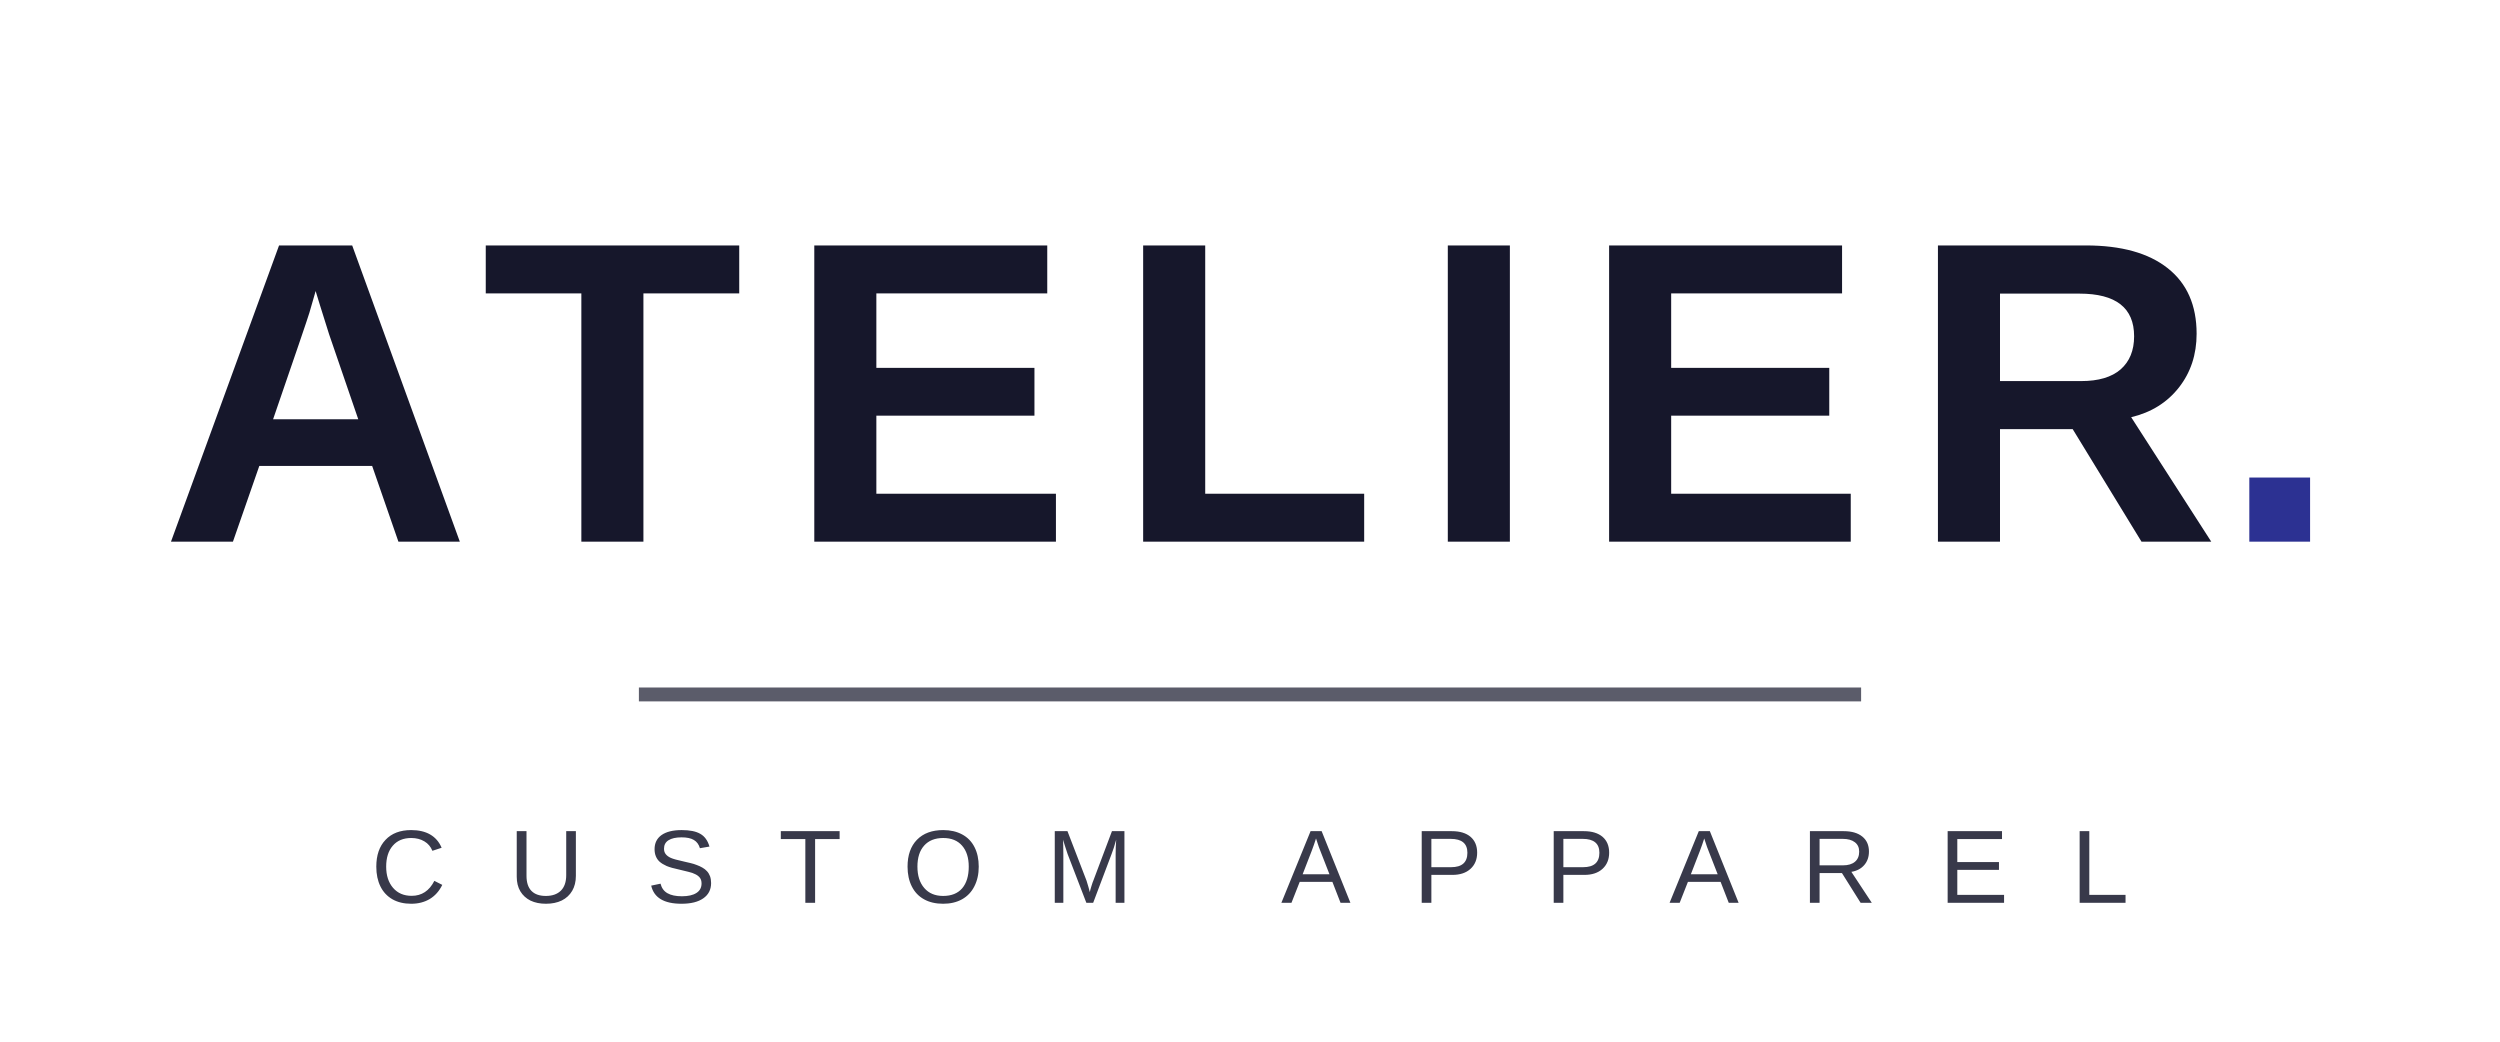
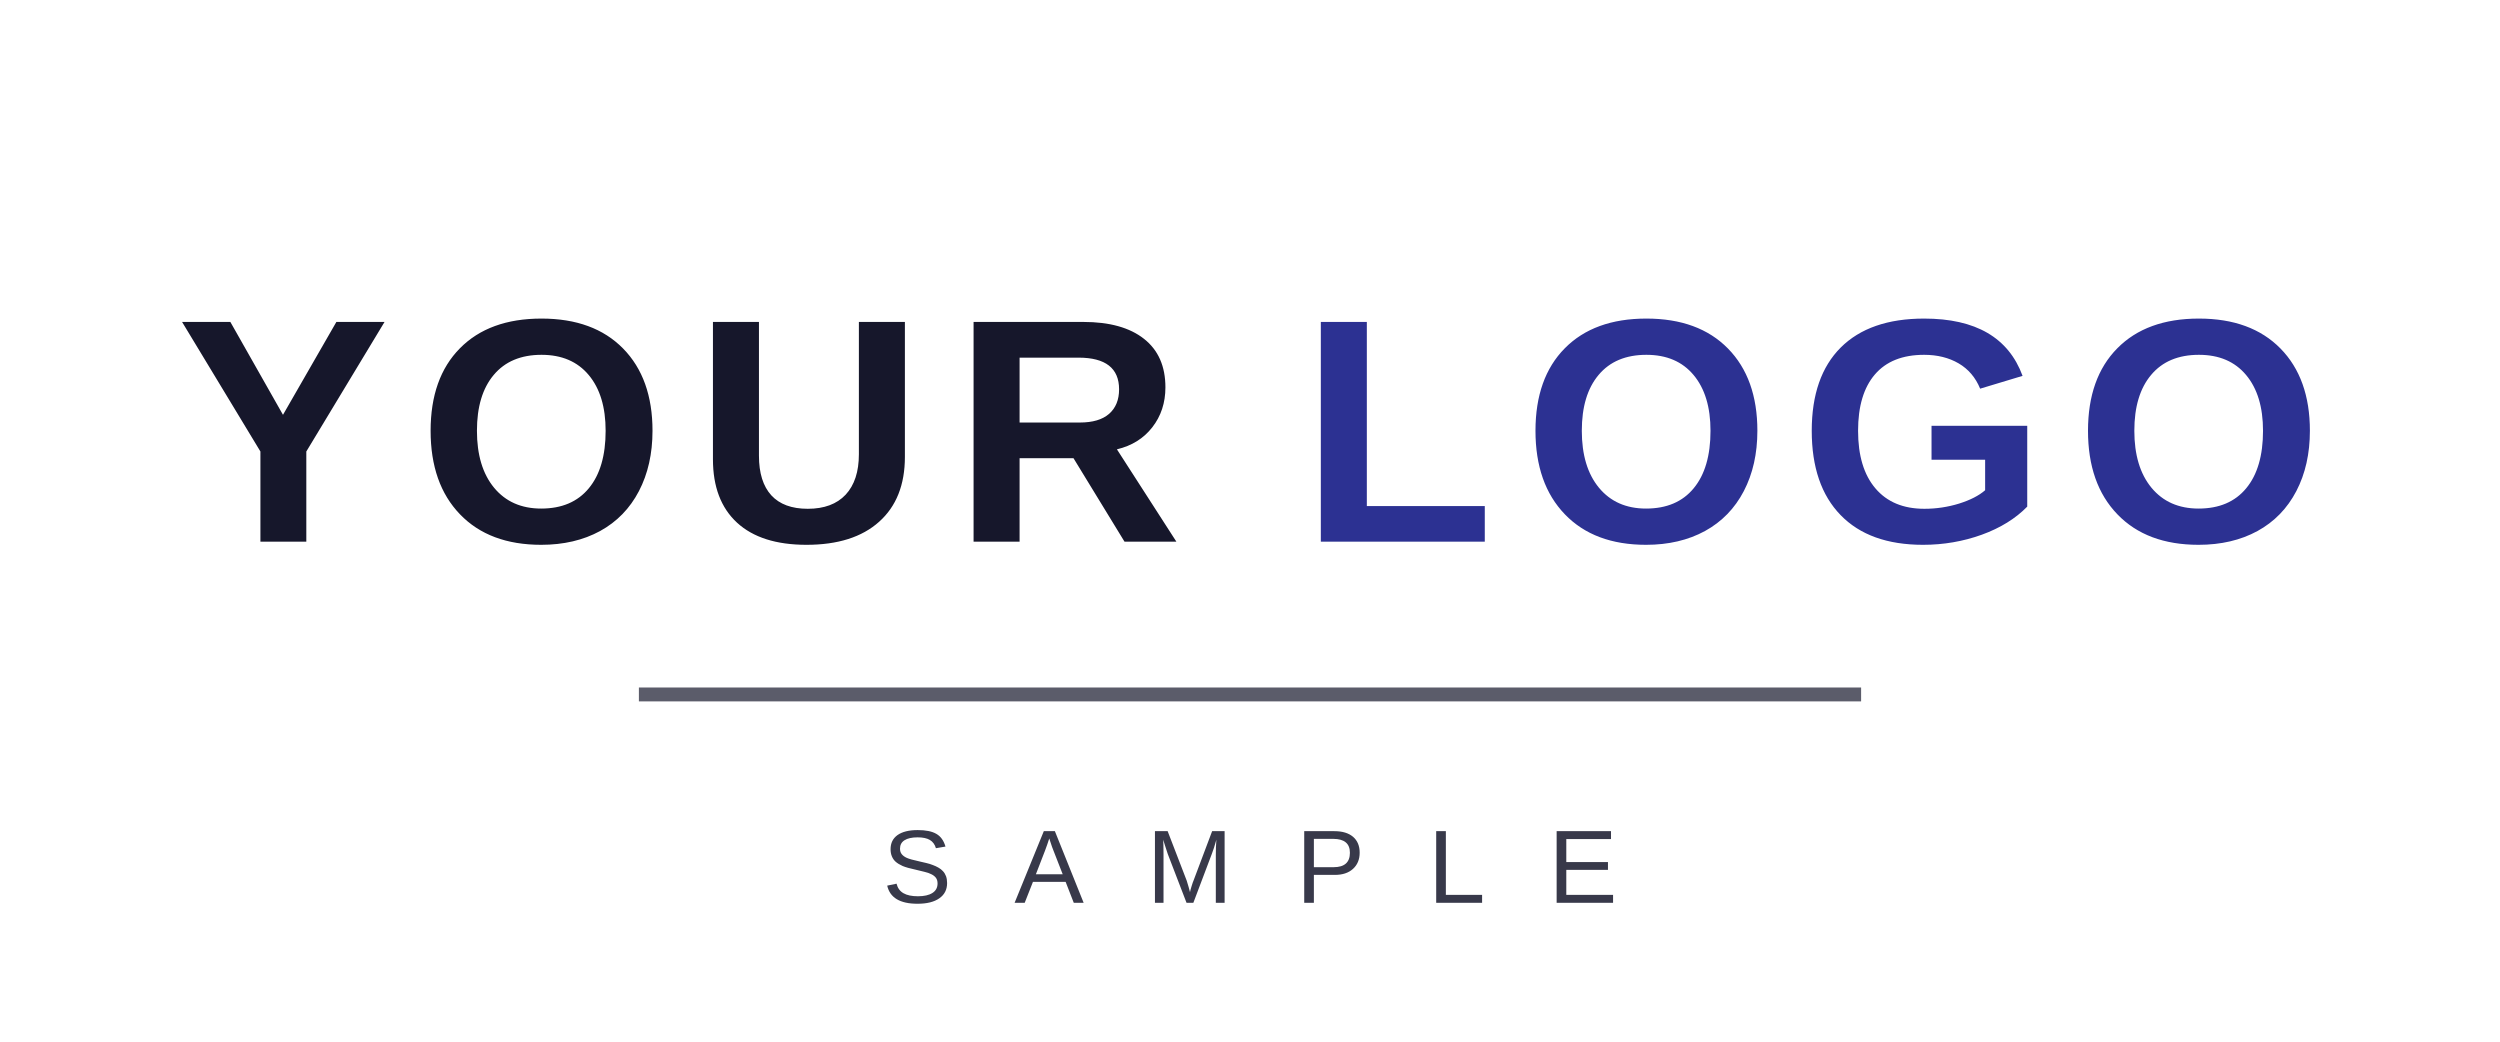
<svg xmlns="http://www.w3.org/2000/svg" viewBox="0 0 360 150" width="360" height="150">
-   <text x="180" y="78" text-anchor="middle" font-family="'Helvetica Neue', Arial, sans-serif" font-weight="800" font-size="62" letter-spacing="6" fill="#16172b">ATELIER<tspan fill="#2c3192">.</tspan>
+   <text x="180" y="78" text-anchor="middle" font-family="'Helvetica Neue', Arial, sans-serif" font-weight="800" font-size="46" letter-spacing="4" fill="#16172b">YOUR <tspan fill="#2c3192">LOGO</tspan>
  </text>
  <line x1="92" y1="100" x2="268" y2="100" stroke="#16172b" stroke-width="2" stroke-opacity="0.7" />
-   <text x="180" y="130" text-anchor="middle" font-family="'Helvetica Neue', Arial, sans-serif" font-weight="500" font-size="15" letter-spacing="9" fill="#16172b" fill-opacity="0.85">CUSTOM APPAREL</text>
+   <text x="180" y="130" text-anchor="middle" font-family="'Helvetica Neue', Arial, sans-serif" font-weight="500" font-size="15" letter-spacing="9" fill="#16172b" fill-opacity="0.85">SAMPLE</text>
</svg>
